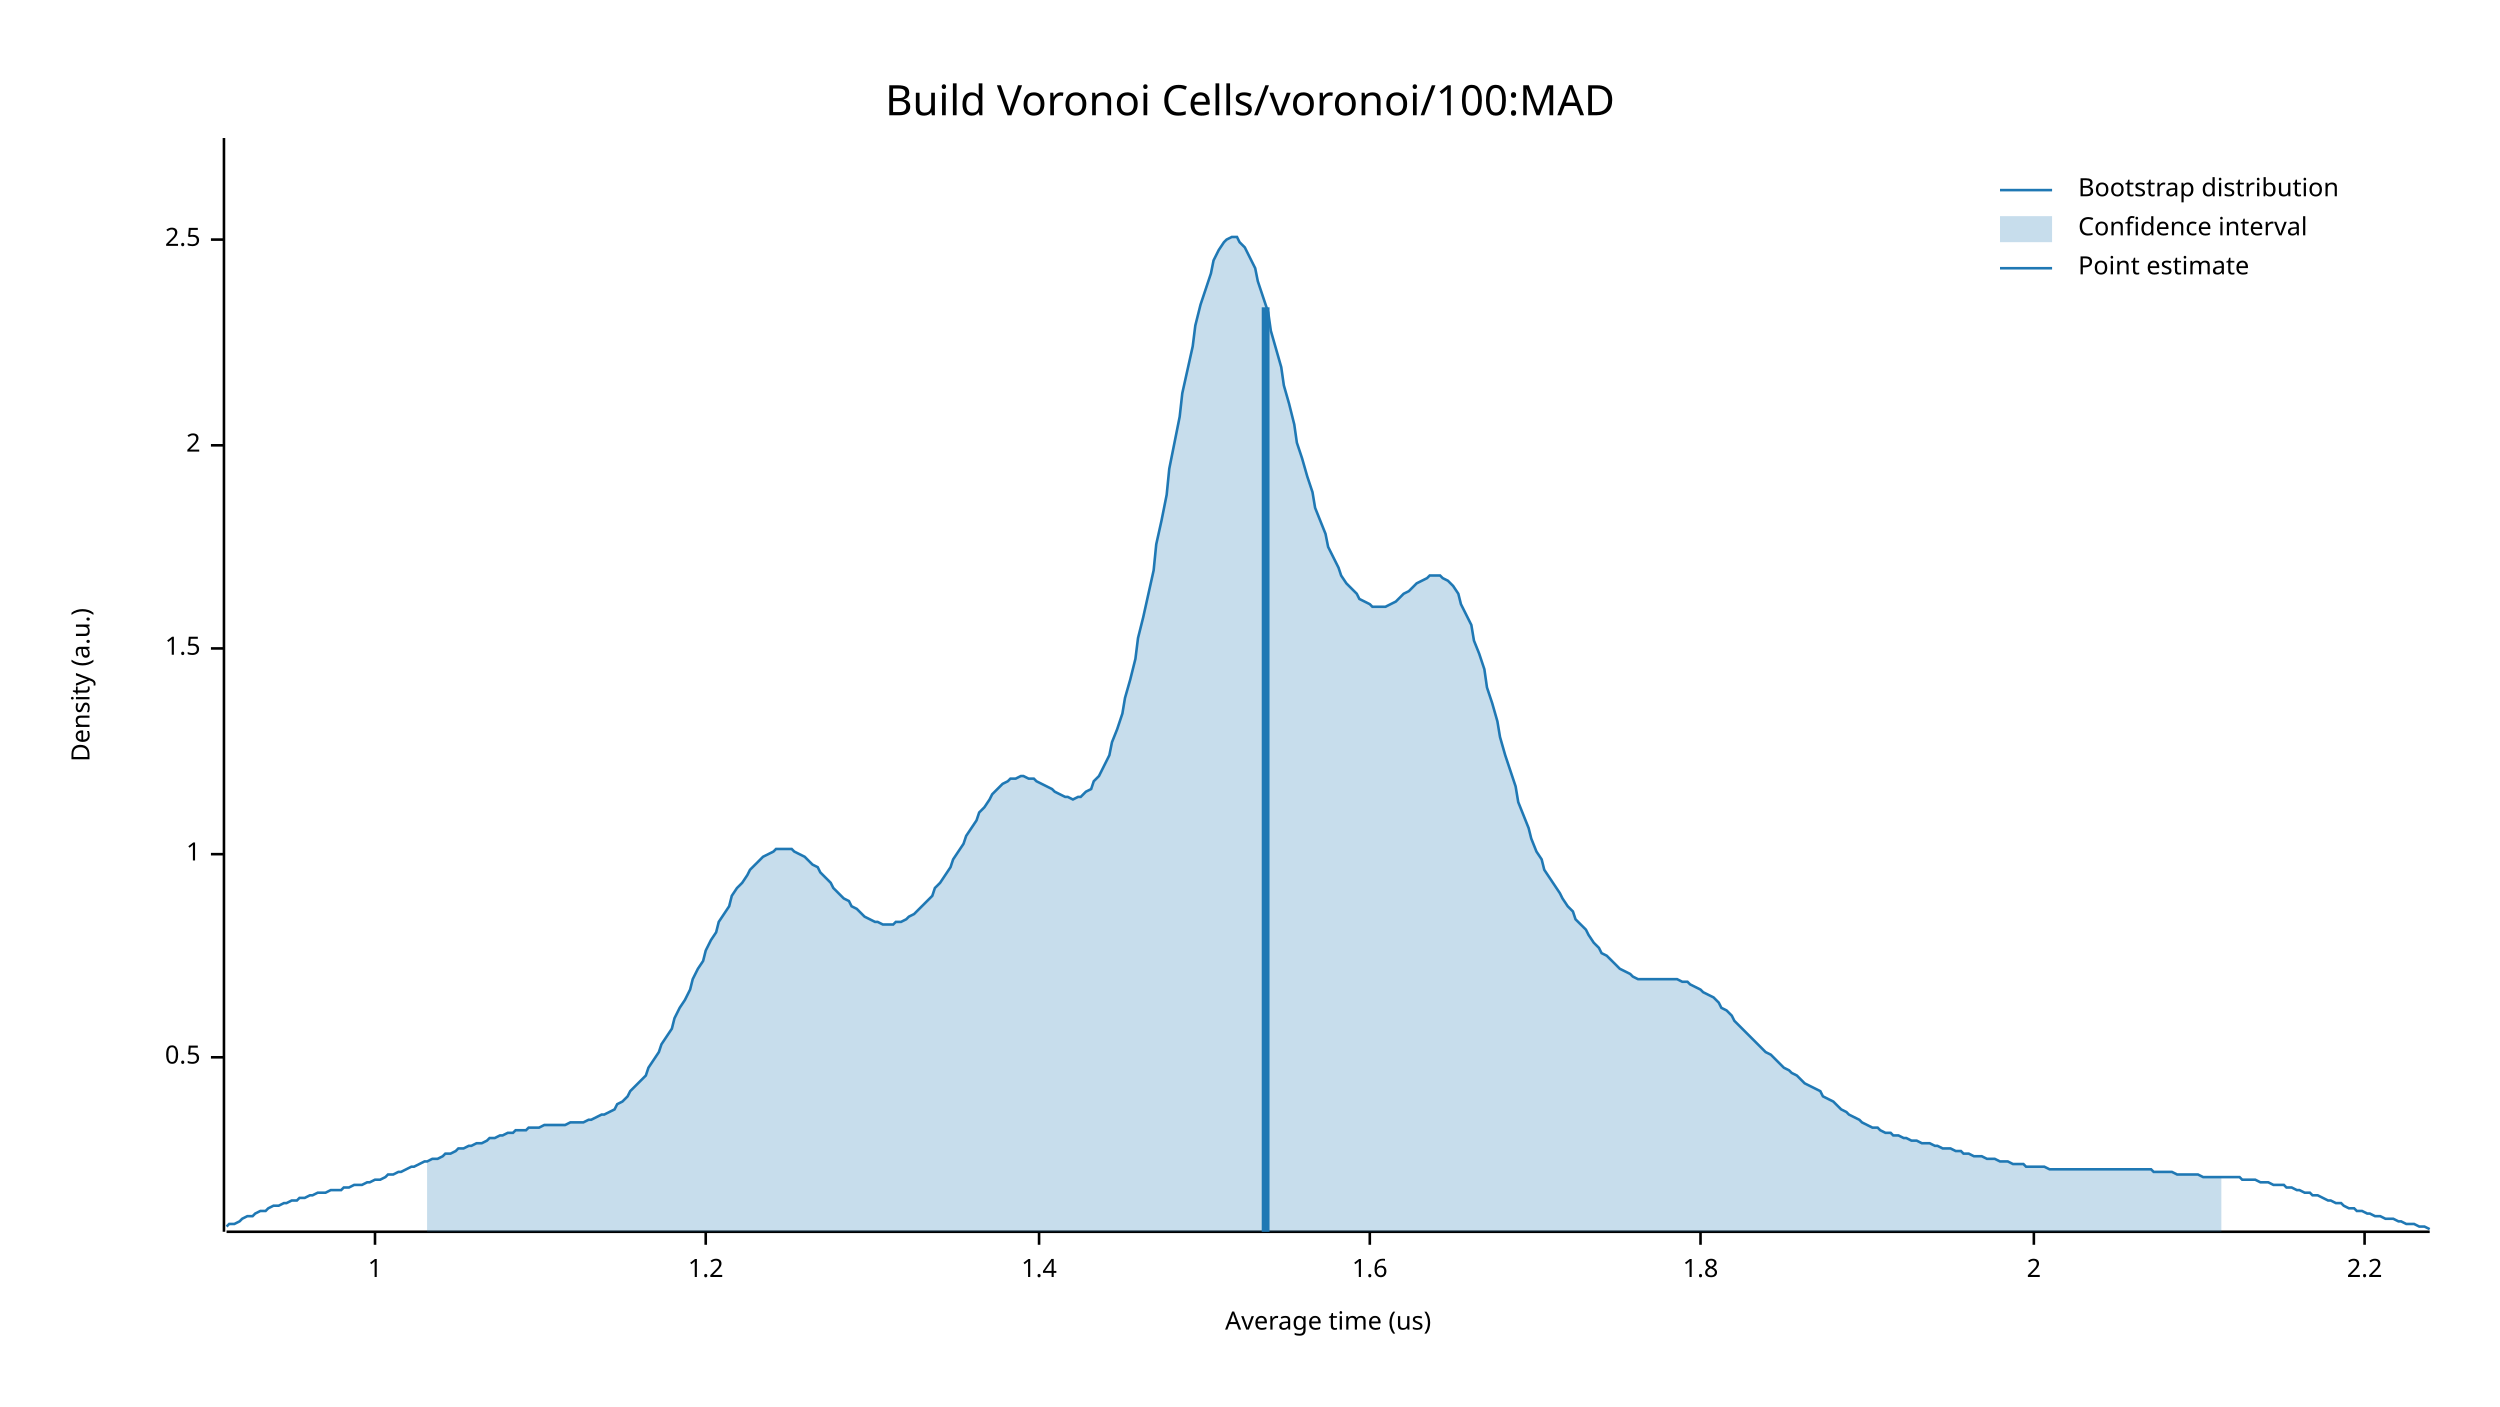
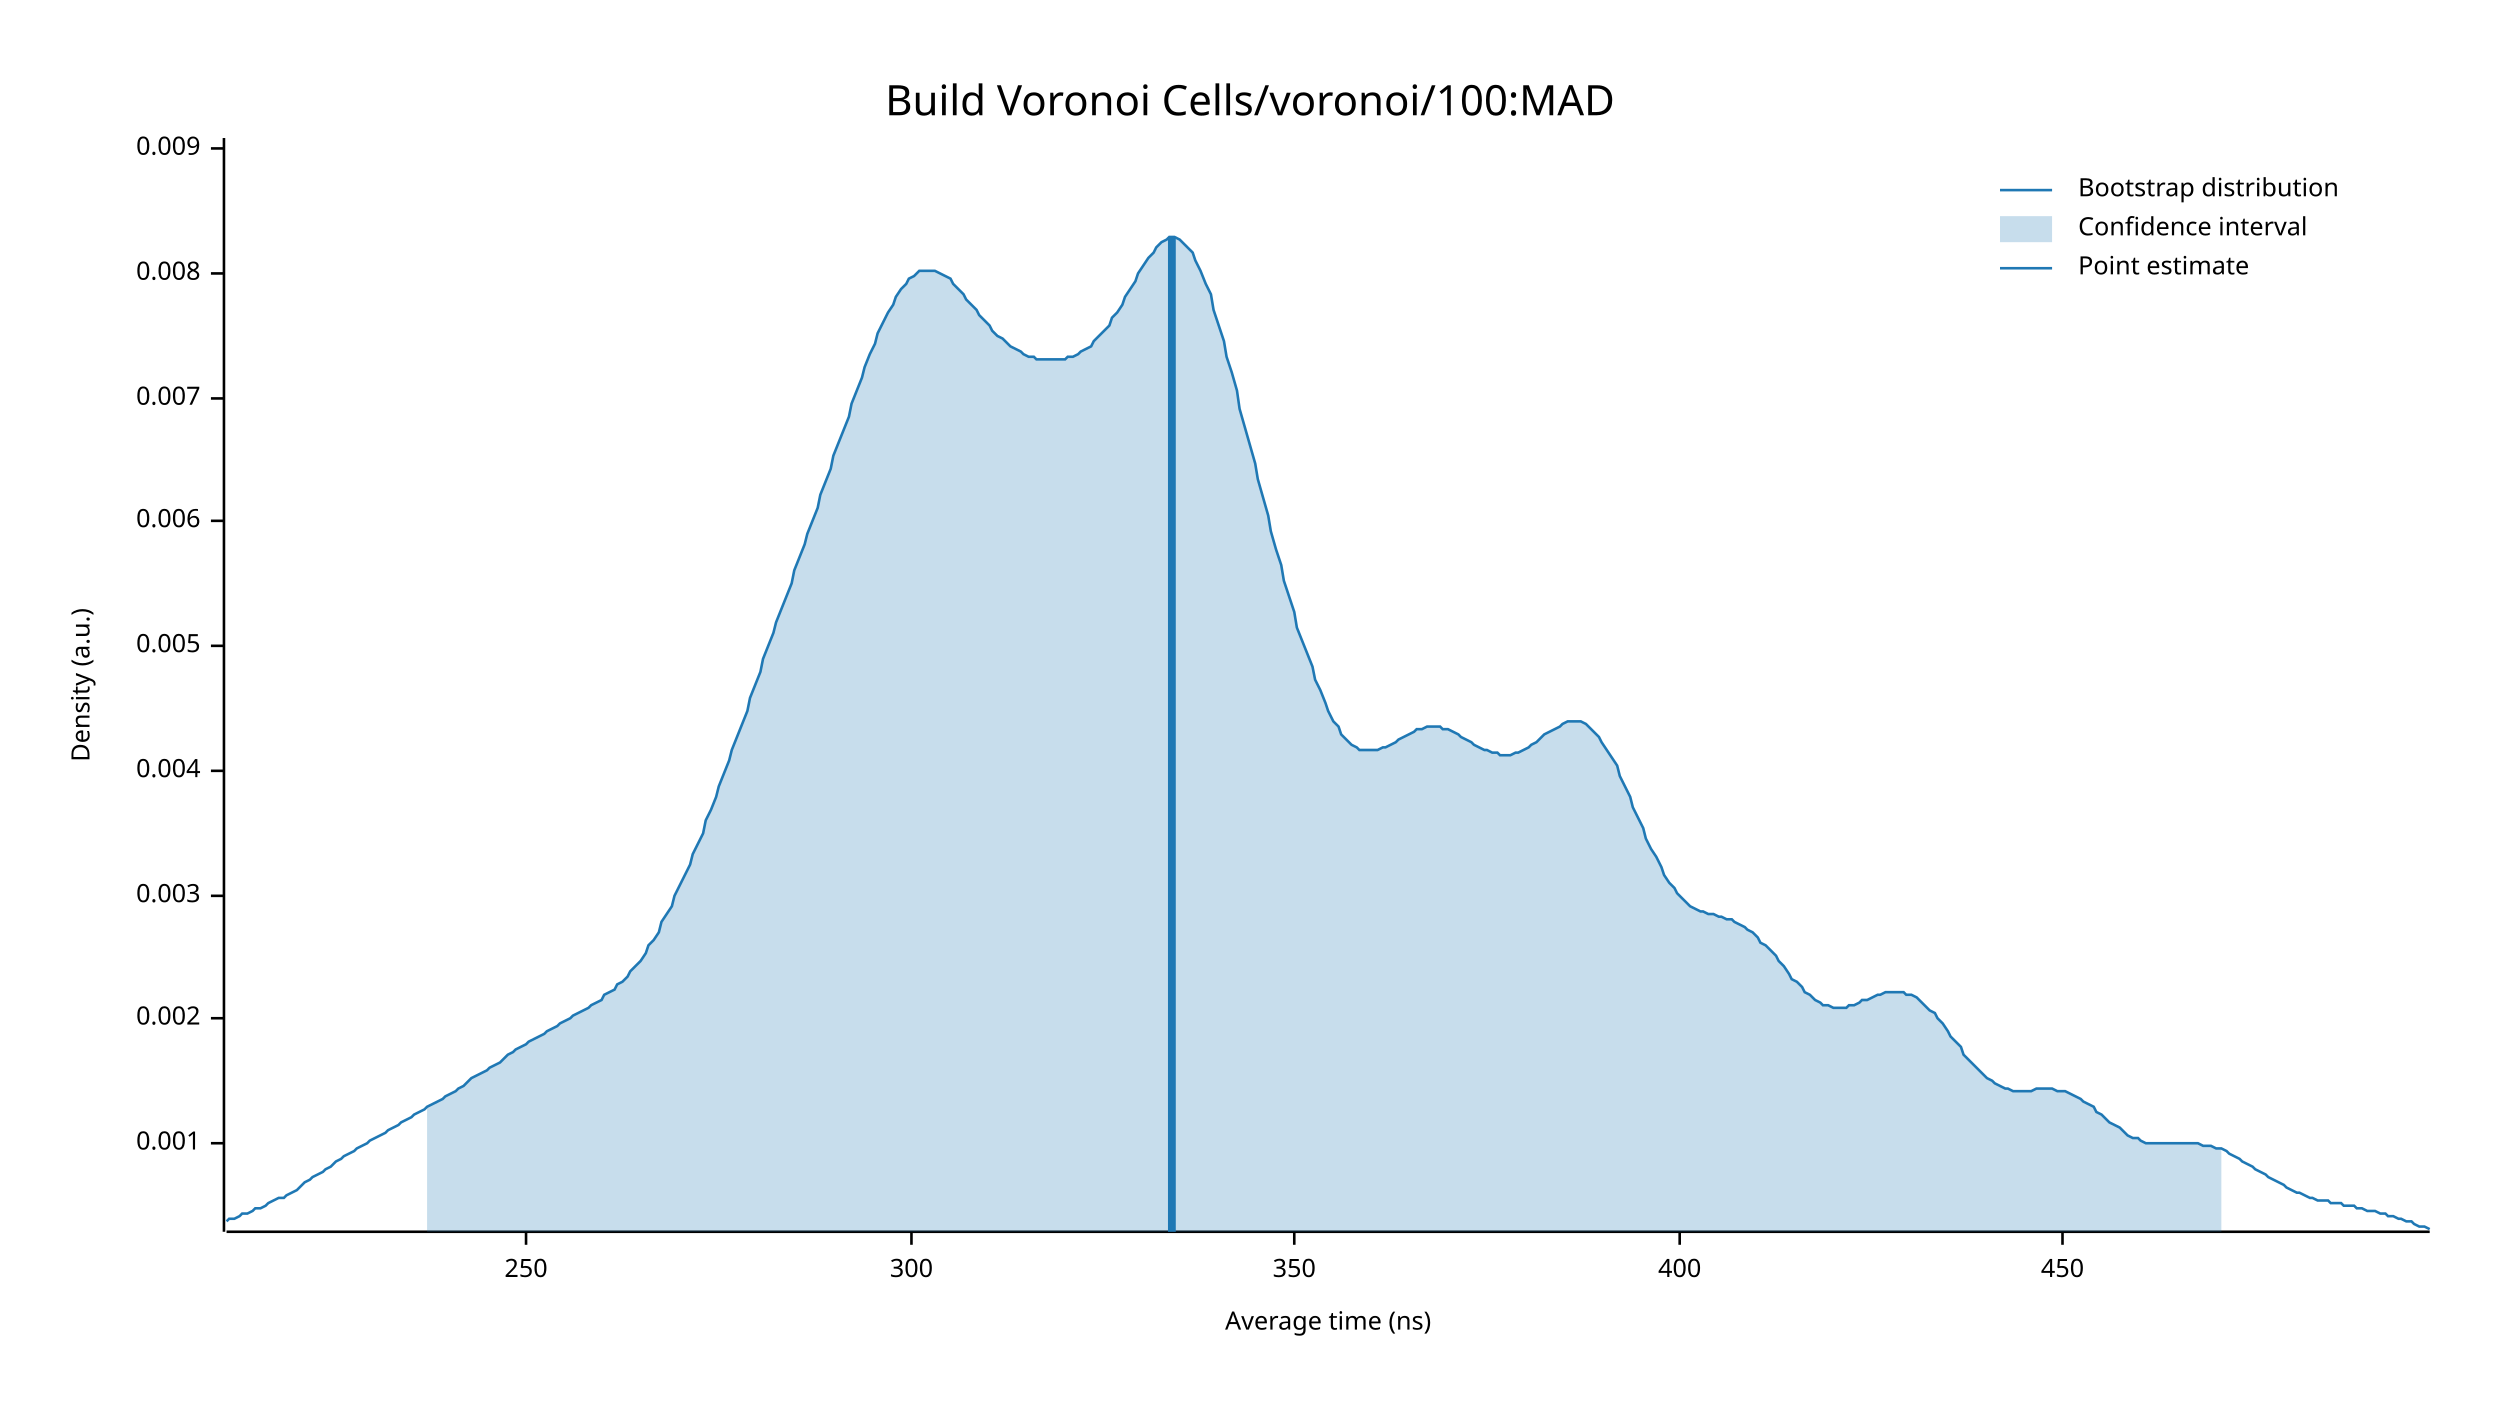
<svg xmlns="http://www.w3.org/2000/svg" width="960" height="540" viewBox="0 0 960 540">
  <text x="480" y="32" dy="0.76em" text-anchor="middle" font-family="sans-serif" font-size="16.129" opacity="1" fill="#000000">
Build Voronoi Cells/voronoi/100:MAD
</text>
  <text x="27" y="263" dy="0.76em" text-anchor="middle" font-family="sans-serif" font-size="9.677" opacity="1" fill="#000000" transform="rotate(270, 27, 263)">
Density (a.u.)
</text>
  <text x="510" y="513" dy="-0.5ex" text-anchor="middle" font-family="sans-serif" font-size="9.677" opacity="1" fill="#000000">
- Average time (us)
+ Average time (ns)
</text>
  <polyline fill="none" opacity="1" stroke="#000000" stroke-width="1" points="86,53 86,473 " />
-   <text x="77" y="406" dy="0.5ex" text-anchor="end" font-family="sans-serif" font-size="9.677" opacity="1" fill="#000000">
- 0.5
+   <text x="77" y="439" dy="0.5ex" text-anchor="end" font-family="sans-serif" font-size="9.677" opacity="1" fill="#000000">
+ 0.001
</text>
-   <polyline fill="none" opacity="1" stroke="#000000" stroke-width="1" points="81,406 86,406 " />
-   <text x="77" y="328" dy="0.5ex" text-anchor="end" font-family="sans-serif" font-size="9.677" opacity="1" fill="#000000">
- 1
+   <polyline fill="none" opacity="1" stroke="#000000" stroke-width="1" points="81,439 86,439 " />
+   <text x="77" y="391" dy="0.5ex" text-anchor="end" font-family="sans-serif" font-size="9.677" opacity="1" fill="#000000">
+ 0.002
</text>
-   <polyline fill="none" opacity="1" stroke="#000000" stroke-width="1" points="81,328 86,328 " />
-   <text x="77" y="249" dy="0.5ex" text-anchor="end" font-family="sans-serif" font-size="9.677" opacity="1" fill="#000000">
- 1.5
+   <polyline fill="none" opacity="1" stroke="#000000" stroke-width="1" points="81,391 86,391 " />
+   <text x="77" y="344" dy="0.5ex" text-anchor="end" font-family="sans-serif" font-size="9.677" opacity="1" fill="#000000">
+ 0.003
</text>
-   <polyline fill="none" opacity="1" stroke="#000000" stroke-width="1" points="81,249 86,249 " />
-   <text x="77" y="171" dy="0.5ex" text-anchor="end" font-family="sans-serif" font-size="9.677" opacity="1" fill="#000000">
- 2
+   <polyline fill="none" opacity="1" stroke="#000000" stroke-width="1" points="81,344 86,344 " />
+   <text x="77" y="296" dy="0.5ex" text-anchor="end" font-family="sans-serif" font-size="9.677" opacity="1" fill="#000000">
+ 0.004
</text>
-   <polyline fill="none" opacity="1" stroke="#000000" stroke-width="1" points="81,171 86,171 " />
-   <text x="77" y="92" dy="0.5ex" text-anchor="end" font-family="sans-serif" font-size="9.677" opacity="1" fill="#000000">
- 2.5
+   <polyline fill="none" opacity="1" stroke="#000000" stroke-width="1" points="81,296 86,296 " />
+   <text x="77" y="248" dy="0.5ex" text-anchor="end" font-family="sans-serif" font-size="9.677" opacity="1" fill="#000000">
+ 0.005
</text>
-   <polyline fill="none" opacity="1" stroke="#000000" stroke-width="1" points="81,92 86,92 " />
+   <polyline fill="none" opacity="1" stroke="#000000" stroke-width="1" points="81,248 86,248 " />
+   <text x="77" y="200" dy="0.5ex" text-anchor="end" font-family="sans-serif" font-size="9.677" opacity="1" fill="#000000">
+ 0.006
+ </text>
+   <polyline fill="none" opacity="1" stroke="#000000" stroke-width="1" points="81,200 86,200 " />
+   <text x="77" y="153" dy="0.5ex" text-anchor="end" font-family="sans-serif" font-size="9.677" opacity="1" fill="#000000">
+ 0.007
+ </text>
+   <polyline fill="none" opacity="1" stroke="#000000" stroke-width="1" points="81,153 86,153 " />
+   <text x="77" y="105" dy="0.5ex" text-anchor="end" font-family="sans-serif" font-size="9.677" opacity="1" fill="#000000">
+ 0.008
+ </text>
+   <polyline fill="none" opacity="1" stroke="#000000" stroke-width="1" points="81,105 86,105 " />
+   <text x="77" y="57" dy="0.5ex" text-anchor="end" font-family="sans-serif" font-size="9.677" opacity="1" fill="#000000">
+ 0.009
+ </text>
+   <polyline fill="none" opacity="1" stroke="#000000" stroke-width="1" points="81,57 86,57 " />
  <polyline fill="none" opacity="1" stroke="#000000" stroke-width="1" points="87,473 933,473 " />
-   <text x="144" y="483" dy="0.76em" text-anchor="middle" font-family="sans-serif" font-size="9.677" opacity="1" fill="#000000">
- 1
+   <text x="202" y="483" dy="0.76em" text-anchor="middle" font-family="sans-serif" font-size="9.677" opacity="1" fill="#000000">
+ 250
</text>
-   <polyline fill="none" opacity="1" stroke="#000000" stroke-width="1" points="144,473 144,478 " />
-   <text x="271" y="483" dy="0.76em" text-anchor="middle" font-family="sans-serif" font-size="9.677" opacity="1" fill="#000000">
- 1.2
+   <polyline fill="none" opacity="1" stroke="#000000" stroke-width="1" points="202,473 202,478 " />
+   <text x="350" y="483" dy="0.76em" text-anchor="middle" font-family="sans-serif" font-size="9.677" opacity="1" fill="#000000">
+ 300
</text>
-   <polyline fill="none" opacity="1" stroke="#000000" stroke-width="1" points="271,473 271,478 " />
-   <text x="399" y="483" dy="0.76em" text-anchor="middle" font-family="sans-serif" font-size="9.677" opacity="1" fill="#000000">
- 1.4
+   <polyline fill="none" opacity="1" stroke="#000000" stroke-width="1" points="350,473 350,478 " />
+   <text x="497" y="483" dy="0.76em" text-anchor="middle" font-family="sans-serif" font-size="9.677" opacity="1" fill="#000000">
+ 350
</text>
-   <polyline fill="none" opacity="1" stroke="#000000" stroke-width="1" points="399,473 399,478 " />
-   <text x="526" y="483" dy="0.76em" text-anchor="middle" font-family="sans-serif" font-size="9.677" opacity="1" fill="#000000">
- 1.6
+   <polyline fill="none" opacity="1" stroke="#000000" stroke-width="1" points="497,473 497,478 " />
+   <text x="645" y="483" dy="0.76em" text-anchor="middle" font-family="sans-serif" font-size="9.677" opacity="1" fill="#000000">
+ 400
</text>
-   <polyline fill="none" opacity="1" stroke="#000000" stroke-width="1" points="526,473 526,478 " />
-   <text x="653" y="483" dy="0.76em" text-anchor="middle" font-family="sans-serif" font-size="9.677" opacity="1" fill="#000000">
- 1.8
+   <polyline fill="none" opacity="1" stroke="#000000" stroke-width="1" points="645,473 645,478 " />
+   <text x="792" y="483" dy="0.76em" text-anchor="middle" font-family="sans-serif" font-size="9.677" opacity="1" fill="#000000">
+ 450
</text>
-   <polyline fill="none" opacity="1" stroke="#000000" stroke-width="1" points="653,473 653,478 " />
-   <text x="781" y="483" dy="0.76em" text-anchor="middle" font-family="sans-serif" font-size="9.677" opacity="1" fill="#000000">
- 2
- </text>
-   <polyline fill="none" opacity="1" stroke="#000000" stroke-width="1" points="781,473 781,478 " />
-   <text x="908" y="483" dy="0.76em" text-anchor="middle" font-family="sans-serif" font-size="9.677" opacity="1" fill="#000000">
- 2.2
- </text>
-   <polyline fill="none" opacity="1" stroke="#000000" stroke-width="1" points="908,473 908,478 " />
-   <polyline fill="none" opacity="1" stroke="#1F78B4" stroke-width="1" points="87,471 88,470 90,470 92,469 93,468 95,467 97,467 98,466 100,465 102,465 103,464 105,463 107,463 109,462 110,462 112,461 114,461 115,460 117,460 119,459 120,459 122,458 124,458 125,458 127,457 129,457 131,457 132,456 134,456 136,455 137,455 139,455 141,454 142,454 144,453 146,453 148,452 149,451 151,451 153,450 154,450 156,449 158,448 159,448 161,447 163,446 164,446 166,445 168,445 170,444 171,443 173,443 175,442 176,441 178,441 180,440 181,440 183,439 185,439 187,438 188,437 190,437 192,436 193,436 195,435 197,435 198,434 200,434 202,434 203,433 205,433 207,433 209,432 210,432 212,432 214,432 215,432 217,432 219,431 220,431 222,431 224,431 226,430 227,430 229,429 231,428 232,428 234,427 236,426 237,424 239,423 241,421 242,419 244,417 246,415 248,413 249,410 251,407 253,404 254,401 256,398 258,395 259,391 261,387 263,384 265,380 266,376 268,372 270,369 271,365 273,361 275,358 276,354 278,351 280,348 281,344 283,341 285,339 287,336 288,334 290,332 292,330 293,329 295,328 297,327 298,326 300,326 302,326 304,326 305,327 307,328 309,329 310,330 312,332 314,333 315,335 317,337 319,339 320,341 322,343 324,345 326,346 327,348 329,349 331,351 332,352 334,353 336,354 337,354 339,355 341,355 343,355 344,354 346,354 348,353 349,352 351,351 353,349 354,348 356,346 358,344 359,341 361,339 363,336 365,333 366,330 368,327 370,324 371,321 373,318 375,315 376,312 378,310 380,307 381,305 383,303 385,301 387,300 388,299 390,299 392,298 393,298 395,299 397,299 398,300 400,301 402,302 404,303 405,304 407,305 409,306 410,306 412,307 414,306 415,306 417,304 419,303 420,300 422,298 424,294 426,290 427,285 429,280 431,274 432,268 434,261 436,253 437,245 439,237 441,228 443,219 444,209 446,200 448,190 449,180 451,170 453,160 454,151 456,142 458,133 459,125 461,117 463,111 465,105 466,100 468,96 470,93 471,92 473,91 475,91 476,93 478,95 480,99 482,103 483,108 485,114 487,120 488,127 490,134 492,141 493,148 495,155 497,163 498,170 500,176 502,183 504,189 505,195 507,200 509,205 510,210 512,214 514,218 515,221 517,224 519,226 521,228 522,230 524,231 526,232 527,233 529,233 531,233 532,233 534,232 536,231 537,230 539,228 541,227 543,225 544,224 546,223 548,222 549,221 551,221 553,221 554,222 556,223 558,225 560,228 561,232 563,236 565,240 566,246 568,251 570,257 571,264 573,270 575,277 576,283 578,290 580,296 582,302 583,308 585,313 587,318 588,322 590,327 592,330 593,334 595,337 597,340 599,343 600,345 602,348 604,350 605,353 607,355 609,357 610,359 612,362 614,364 615,366 617,367 619,369 621,371 622,372 624,373 626,374 627,375 629,376 631,376 632,376 634,376 636,376 638,376 639,376 641,376 643,376 644,376 646,377 648,377 649,378 651,379 653,380 654,381 656,382 658,383 660,385 661,387 663,388 665,390 666,392 668,394 670,396 671,397 673,399 675,401 676,402 678,404 680,405 682,407 683,408 685,410 687,411 688,412 690,413 692,415 693,416 695,417 697,418 699,419 700,421 702,422 704,423 705,424 707,426 709,427 710,428 712,429 714,430 715,431 717,432 719,433 721,433 722,434 724,435 726,435 727,436 729,436 731,437 732,437 734,438 736,438 738,439 739,439 741,439 743,440 744,440 746,441 748,441 749,441 751,442 753,442 754,443 756,443 758,444 760,444 761,444 763,445 765,445 766,445 768,446 770,446 771,446 773,447 775,447 777,447 778,448 780,448 782,448 783,448 785,448 787,449 788,449 790,449 792,449 793,449 795,449 797,449 799,449 800,449 802,449 804,449 805,449 807,449 809,449 810,449 812,449 814,449 816,449 817,449 819,449 821,449 822,449 824,449 826,449 827,450 829,450 831,450 832,450 834,450 836,451 838,451 839,451 841,451 843,451 844,451 846,452 848,452 849,452 851,452 853,452 855,452 856,452 858,452 860,452 861,453 863,453 865,453 866,453 868,454 870,454 871,454 873,455 875,455 877,455 878,456 880,456 882,457 883,457 885,458 887,458 888,459 890,459 892,460 894,461 895,461 897,462 899,462 900,463 902,464 904,464 905,465 907,465 909,466 910,466 912,467 914,467 916,468 917,468 919,468 921,469 922,469 924,470 926,470 927,470 929,471 931,471 933,472 " />
-   <polygon opacity="0.25" fill="#1F78B4" points="164,446 166,445 168,445 170,444 171,443 173,443 175,442 176,441 178,441 180,440 181,440 183,439 185,439 187,438 188,437 190,437 192,436 193,436 195,435 197,435 198,434 200,434 202,434 203,433 205,433 207,433 209,432 210,432 212,432 214,432 215,432 217,432 219,431 220,431 222,431 224,431 226,430 227,430 229,429 231,428 232,428 234,427 236,426 237,424 239,423 241,421 242,419 244,417 246,415 248,413 249,410 251,407 253,404 254,401 256,398 258,395 259,391 261,387 263,384 265,380 266,376 268,372 270,369 271,365 273,361 275,358 276,354 278,351 280,348 281,344 283,341 285,339 287,336 288,334 290,332 292,330 293,329 295,328 297,327 298,326 300,326 302,326 304,326 305,327 307,328 309,329 310,330 312,332 314,333 315,335 317,337 319,339 320,341 322,343 324,345 326,346 327,348 329,349 331,351 332,352 334,353 336,354 337,354 339,355 341,355 343,355 344,354 346,354 348,353 349,352 351,351 353,349 354,348 356,346 358,344 359,341 361,339 363,336 365,333 366,330 368,327 370,324 371,321 373,318 375,315 376,312 378,310 380,307 381,305 383,303 385,301 387,300 388,299 390,299 392,298 393,298 395,299 397,299 398,300 400,301 402,302 404,303 405,304 407,305 409,306 410,306 412,307 414,306 415,306 417,304 419,303 420,300 422,298 424,294 426,290 427,285 429,280 431,274 432,268 434,261 436,253 437,245 439,237 441,228 443,219 444,209 446,200 448,190 449,180 451,170 453,160 454,151 456,142 458,133 459,125 461,117 463,111 465,105 466,100 468,96 470,93 471,92 473,91 475,91 476,93 478,95 480,99 482,103 483,108 485,114 487,120 488,127 490,134 492,141 493,148 495,155 497,163 498,170 500,176 502,183 504,189 505,195 507,200 509,205 510,210 512,214 514,218 515,221 517,224 519,226 521,228 522,230 524,231 526,232 527,233 529,233 531,233 532,233 534,232 536,231 537,230 539,228 541,227 543,225 544,224 546,223 548,222 549,221 551,221 553,221 554,222 556,223 558,225 560,228 561,232 563,236 565,240 566,246 568,251 570,257 571,264 573,270 575,277 576,283 578,290 580,296 582,302 583,308 585,313 587,318 588,322 590,327 592,330 593,334 595,337 597,340 599,343 600,345 602,348 604,350 605,353 607,355 609,357 610,359 612,362 614,364 615,366 617,367 619,369 621,371 622,372 624,373 626,374 627,375 629,376 631,376 632,376 634,376 636,376 638,376 639,376 641,376 643,376 644,376 646,377 648,377 649,378 651,379 653,380 654,381 656,382 658,383 660,385 661,387 663,388 665,390 666,392 668,394 670,396 671,397 673,399 675,401 676,402 678,404 680,405 682,407 683,408 685,410 687,411 688,412 690,413 692,415 693,416 695,417 697,418 699,419 700,421 702,422 704,423 705,424 707,426 709,427 710,428 712,429 714,430 715,431 717,432 719,433 721,433 722,434 724,435 726,435 727,436 729,436 731,437 732,437 734,438 736,438 738,439 739,439 741,439 743,440 744,440 746,441 748,441 749,441 751,442 753,442 754,443 756,443 758,444 760,444 761,444 763,445 765,445 766,445 768,446 770,446 771,446 773,447 775,447 777,447 778,448 780,448 782,448 783,448 785,448 787,449 788,449 790,449 792,449 793,449 795,449 797,449 799,449 800,449 802,449 804,449 805,449 807,449 809,449 810,449 812,449 814,449 816,449 817,449 819,449 821,449 822,449 824,449 826,449 827,450 829,450 831,450 832,450 834,450 836,451 838,451 839,451 841,451 843,451 844,451 846,452 848,452 849,452 851,452 853,452 853,473 164,473 " />
-   <polyline fill="none" opacity="1" stroke="#1F78B4" stroke-width="3" points="486,473 486,118 " />
+   <polyline fill="none" opacity="1" stroke="#000000" stroke-width="1" points="792,473 792,478 " />
+   <polyline fill="none" opacity="1" stroke="#1F78B4" stroke-width="1" points="87,469 88,468 90,468 92,467 93,466 95,466 97,465 98,464 100,464 102,463 103,462 105,461 107,460 109,460 110,459 112,458 114,457 115,456 117,454 119,453 120,452 122,451 124,450 125,449 127,448 129,446 131,445 132,444 134,443 136,442 137,441 139,440 141,439 142,438 144,437 146,436 148,435 149,434 151,433 153,432 154,431 156,430 158,429 159,428 161,427 163,426 164,425 166,424 168,423 170,422 171,421 173,420 175,419 176,418 178,417 180,415 181,414 183,413 185,412 187,411 188,410 190,409 192,408 193,407 195,405 197,404 198,403 200,402 202,401 203,400 205,399 207,398 209,397 210,396 212,395 214,394 215,393 217,392 219,391 220,390 222,389 224,388 226,387 227,386 229,385 231,384 232,382 234,381 236,380 237,378 239,377 241,375 242,373 244,371 246,369 248,366 249,363 251,361 253,358 254,354 256,351 258,348 259,344 261,340 263,336 265,332 266,328 268,324 270,320 271,315 273,311 275,306 276,302 278,297 280,292 281,288 283,283 285,278 287,273 288,268 290,263 292,258 293,253 295,248 297,243 298,239 300,234 302,229 304,224 305,219 307,214 309,209 310,205 312,200 314,195 315,190 317,185 319,180 320,175 322,170 324,165 326,160 327,155 329,150 331,145 332,141 334,136 336,132 337,128 339,124 341,120 343,117 344,114 346,111 348,109 349,107 351,106 353,104 354,104 356,104 358,104 359,104 361,105 363,106 365,107 366,109 368,111 370,113 371,115 373,117 375,119 376,121 378,123 380,125 381,127 383,129 385,130 387,132 388,133 390,134 392,135 393,136 395,137 397,137 398,138 400,138 402,138 404,138 405,138 407,138 409,138 410,137 412,137 414,136 415,135 417,134 419,133 420,131 422,129 424,127 426,125 427,122 429,120 431,117 432,114 434,111 436,108 437,105 439,102 441,99 443,97 444,95 446,93 448,92 449,91 451,91 453,92 454,93 456,95 458,97 459,100 461,104 463,109 465,113 466,119 468,125 470,131 471,137 473,143 475,150 476,157 478,164 480,171 482,178 483,184 485,191 487,198 488,204 490,211 492,217 493,223 495,229 497,235 498,241 500,246 502,251 504,256 505,261 507,265 509,270 510,273 512,277 514,279 515,282 517,284 519,286 521,287 522,288 524,288 526,288 527,288 529,288 531,287 532,287 534,286 536,285 537,284 539,283 541,282 543,281 544,280 546,280 548,279 549,279 551,279 553,279 554,280 556,280 558,281 560,282 561,283 563,284 565,285 566,286 568,287 570,288 571,288 573,289 575,289 576,290 578,290 580,290 582,289 583,289 585,288 587,287 588,286 590,285 592,283 593,282 595,281 597,280 599,279 600,278 602,277 604,277 605,277 607,277 609,278 610,279 612,281 614,283 615,285 617,288 619,291 621,294 622,298 624,302 626,306 627,310 629,314 631,318 632,322 634,326 636,329 638,333 639,336 641,339 643,341 644,343 646,345 648,347 649,348 651,349 653,350 654,350 656,351 658,351 660,352 661,352 663,353 665,353 666,354 668,355 670,356 671,357 673,358 675,360 676,362 678,363 680,365 682,367 683,369 685,371 687,374 688,376 690,377 692,379 693,381 695,382 697,384 699,385 700,386 702,386 704,387 705,387 707,387 709,387 710,386 712,386 714,385 715,384 717,384 719,383 721,382 722,382 724,381 726,381 727,381 729,381 731,381 732,382 734,382 736,383 738,385 739,386 741,388 743,389 744,391 746,393 748,396 749,398 751,400 753,402 754,405 756,407 758,409 760,411 761,412 763,414 765,415 766,416 768,417 770,418 771,418 773,419 775,419 777,419 778,419 780,419 782,418 783,418 785,418 787,418 788,418 790,419 792,419 793,419 795,420 797,421 799,422 800,423 802,424 804,425 805,427 807,428 809,430 810,431 812,432 814,433 816,435 817,436 819,437 821,437 822,438 824,439 826,439 827,439 829,439 831,439 832,439 834,439 836,439 838,439 839,439 841,439 843,439 844,439 846,440 848,440 849,440 851,441 853,441 855,442 856,443 858,444 860,445 861,446 863,447 865,448 866,449 868,450 870,451 871,452 873,453 875,454 877,455 878,456 880,457 882,458 883,458 885,459 887,460 888,460 890,461 892,461 894,461 895,462 897,462 899,462 900,463 902,463 904,463 905,464 907,464 909,465 910,465 912,465 914,466 916,466 917,467 919,467 921,468 922,468 924,469 926,469 927,470 929,471 931,471 933,472 " />
+   <polygon opacity="0.25" fill="#1F78B4" points="164,425 166,424 168,423 170,422 171,421 173,420 175,419 176,418 178,417 180,415 181,414 183,413 185,412 187,411 188,410 190,409 192,408 193,407 195,405 197,404 198,403 200,402 202,401 203,400 205,399 207,398 209,397 210,396 212,395 214,394 215,393 217,392 219,391 220,390 222,389 224,388 226,387 227,386 229,385 231,384 232,382 234,381 236,380 237,378 239,377 241,375 242,373 244,371 246,369 248,366 249,363 251,361 253,358 254,354 256,351 258,348 259,344 261,340 263,336 265,332 266,328 268,324 270,320 271,315 273,311 275,306 276,302 278,297 280,292 281,288 283,283 285,278 287,273 288,268 290,263 292,258 293,253 295,248 297,243 298,239 300,234 302,229 304,224 305,219 307,214 309,209 310,205 312,200 314,195 315,190 317,185 319,180 320,175 322,170 324,165 326,160 327,155 329,150 331,145 332,141 334,136 336,132 337,128 339,124 341,120 343,117 344,114 346,111 348,109 349,107 351,106 353,104 354,104 356,104 358,104 359,104 361,105 363,106 365,107 366,109 368,111 370,113 371,115 373,117 375,119 376,121 378,123 380,125 381,127 383,129 385,130 387,132 388,133 390,134 392,135 393,136 395,137 397,137 398,138 400,138 402,138 404,138 405,138 407,138 409,138 410,137 412,137 414,136 415,135 417,134 419,133 420,131 422,129 424,127 426,125 427,122 429,120 431,117 432,114 434,111 436,108 437,105 439,102 441,99 443,97 444,95 446,93 448,92 449,91 451,91 453,92 454,93 456,95 458,97 459,100 461,104 463,109 465,113 466,119 468,125 470,131 471,137 473,143 475,150 476,157 478,164 480,171 482,178 483,184 485,191 487,198 488,204 490,211 492,217 493,223 495,229 497,235 498,241 500,246 502,251 504,256 505,261 507,265 509,270 510,273 512,277 514,279 515,282 517,284 519,286 521,287 522,288 524,288 526,288 527,288 529,288 531,287 532,287 534,286 536,285 537,284 539,283 541,282 543,281 544,280 546,280 548,279 549,279 551,279 553,279 554,280 556,280 558,281 560,282 561,283 563,284 565,285 566,286 568,287 570,288 571,288 573,289 575,289 576,290 578,290 580,290 582,289 583,289 585,288 587,287 588,286 590,285 592,283 593,282 595,281 597,280 599,279 600,278 602,277 604,277 605,277 607,277 609,278 610,279 612,281 614,283 615,285 617,288 619,291 621,294 622,298 624,302 626,306 627,310 629,314 631,318 632,322 634,326 636,329 638,333 639,336 641,339 643,341 644,343 646,345 648,347 649,348 651,349 653,350 654,350 656,351 658,351 660,352 661,352 663,353 665,353 666,354 668,355 670,356 671,357 673,358 675,360 676,362 678,363 680,365 682,367 683,369 685,371 687,374 688,376 690,377 692,379 693,381 695,382 697,384 699,385 700,386 702,386 704,387 705,387 707,387 709,387 710,386 712,386 714,385 715,384 717,384 719,383 721,382 722,382 724,381 726,381 727,381 729,381 731,381 732,382 734,382 736,383 738,385 739,386 741,388 743,389 744,391 746,393 748,396 749,398 751,400 753,402 754,405 756,407 758,409 760,411 761,412 763,414 765,415 766,416 768,417 770,418 771,418 773,419 775,419 777,419 778,419 780,419 782,418 783,418 785,418 787,418 788,418 790,419 792,419 793,419 795,420 797,421 799,422 800,423 802,424 804,425 805,427 807,428 809,430 810,431 812,432 814,433 816,435 817,436 819,437 821,437 822,438 824,439 826,439 827,439 829,439 831,439 832,439 834,439 836,439 838,439 839,439 841,439 843,439 844,439 846,440 848,440 849,440 851,441 853,441 853,473 164,473 " />
+   <polyline fill="none" opacity="1" stroke="#1F78B4" stroke-width="3" points="450,473 450,91 " />
  <text x="798" y="68" dy="0.76em" text-anchor="start" font-family="sans-serif" font-size="9.677" opacity="1" fill="#000000">
Bootstrap distribution
</text>
  <text x="798" y="83" dy="0.76em" text-anchor="start" font-family="sans-serif" font-size="9.677" opacity="1" fill="#000000">
Confidence interval
</text>
  <text x="798" y="98" dy="0.76em" text-anchor="start" font-family="sans-serif" font-size="9.677" opacity="1" fill="#000000">
Point estimate
</text>
  <polyline fill="none" opacity="1" stroke="#1F78B4" stroke-width="1" points="768,73 788,73 " />
  <rect x="768" y="83" width="20" height="10" opacity="0.25" fill="#1F78B4" stroke="none" />
  <polyline fill="none" opacity="1" stroke="#1F78B4" stroke-width="1" points="768,103 788,103 " />
</svg>
